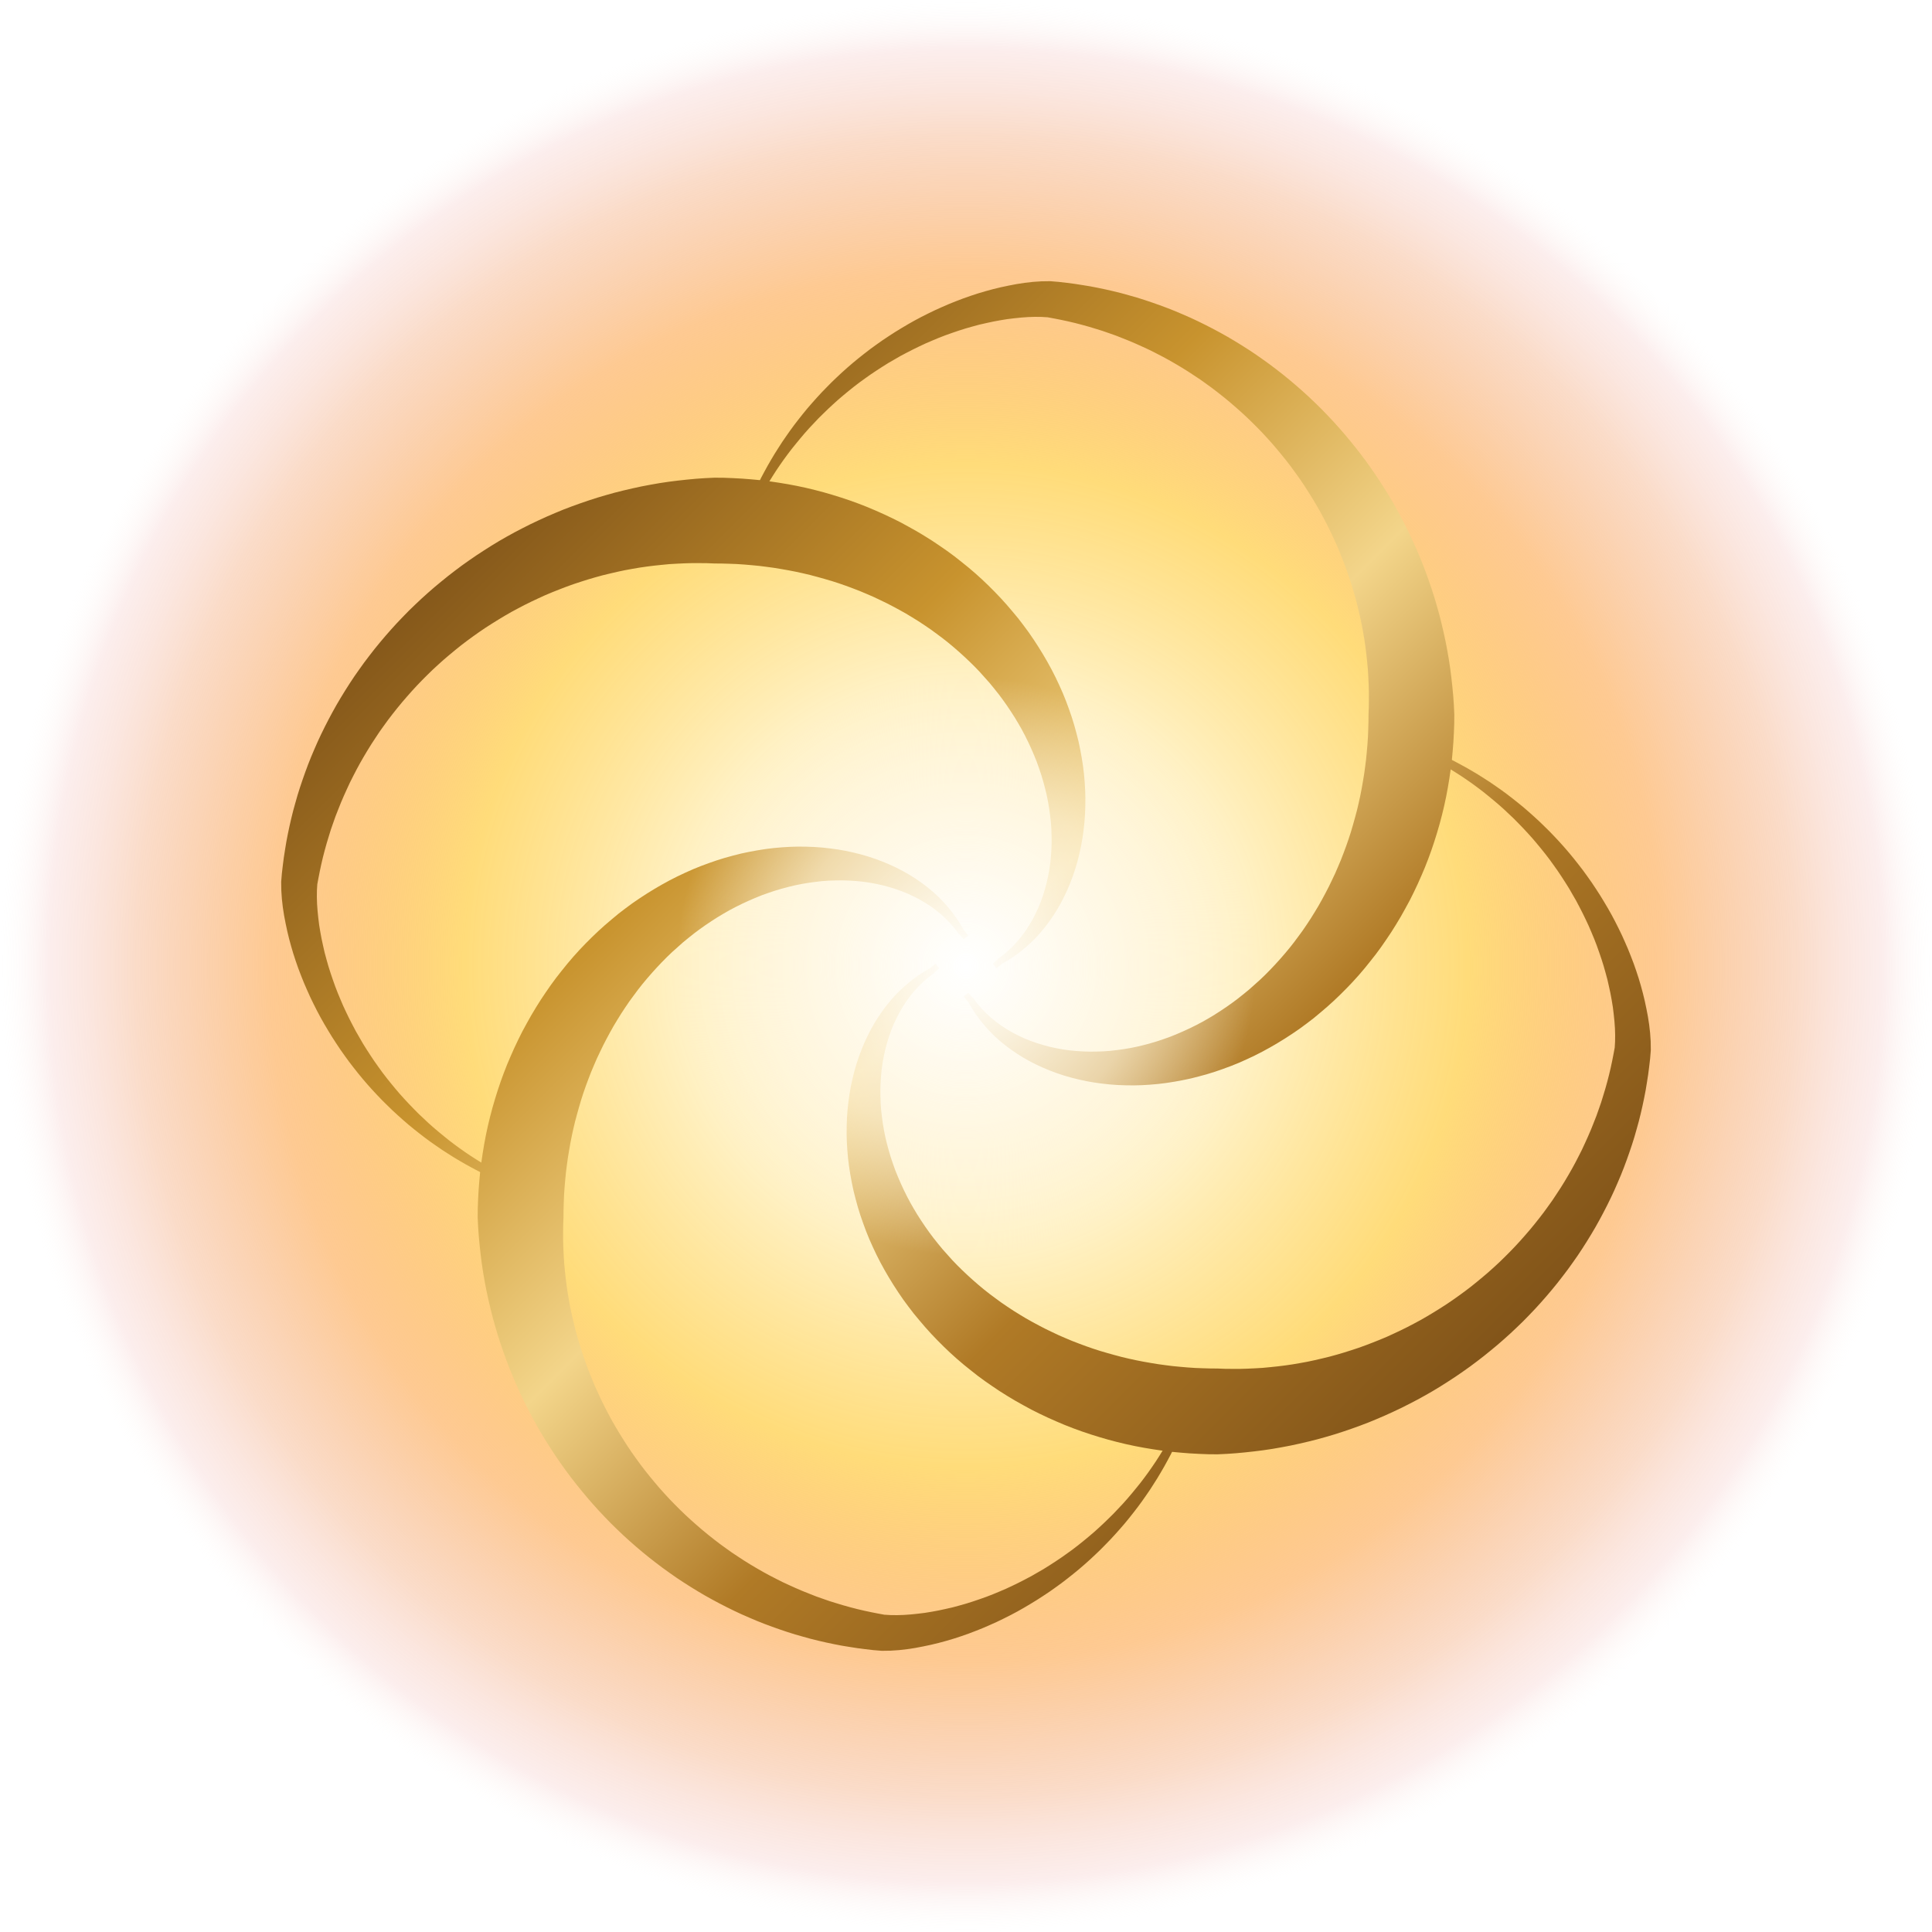
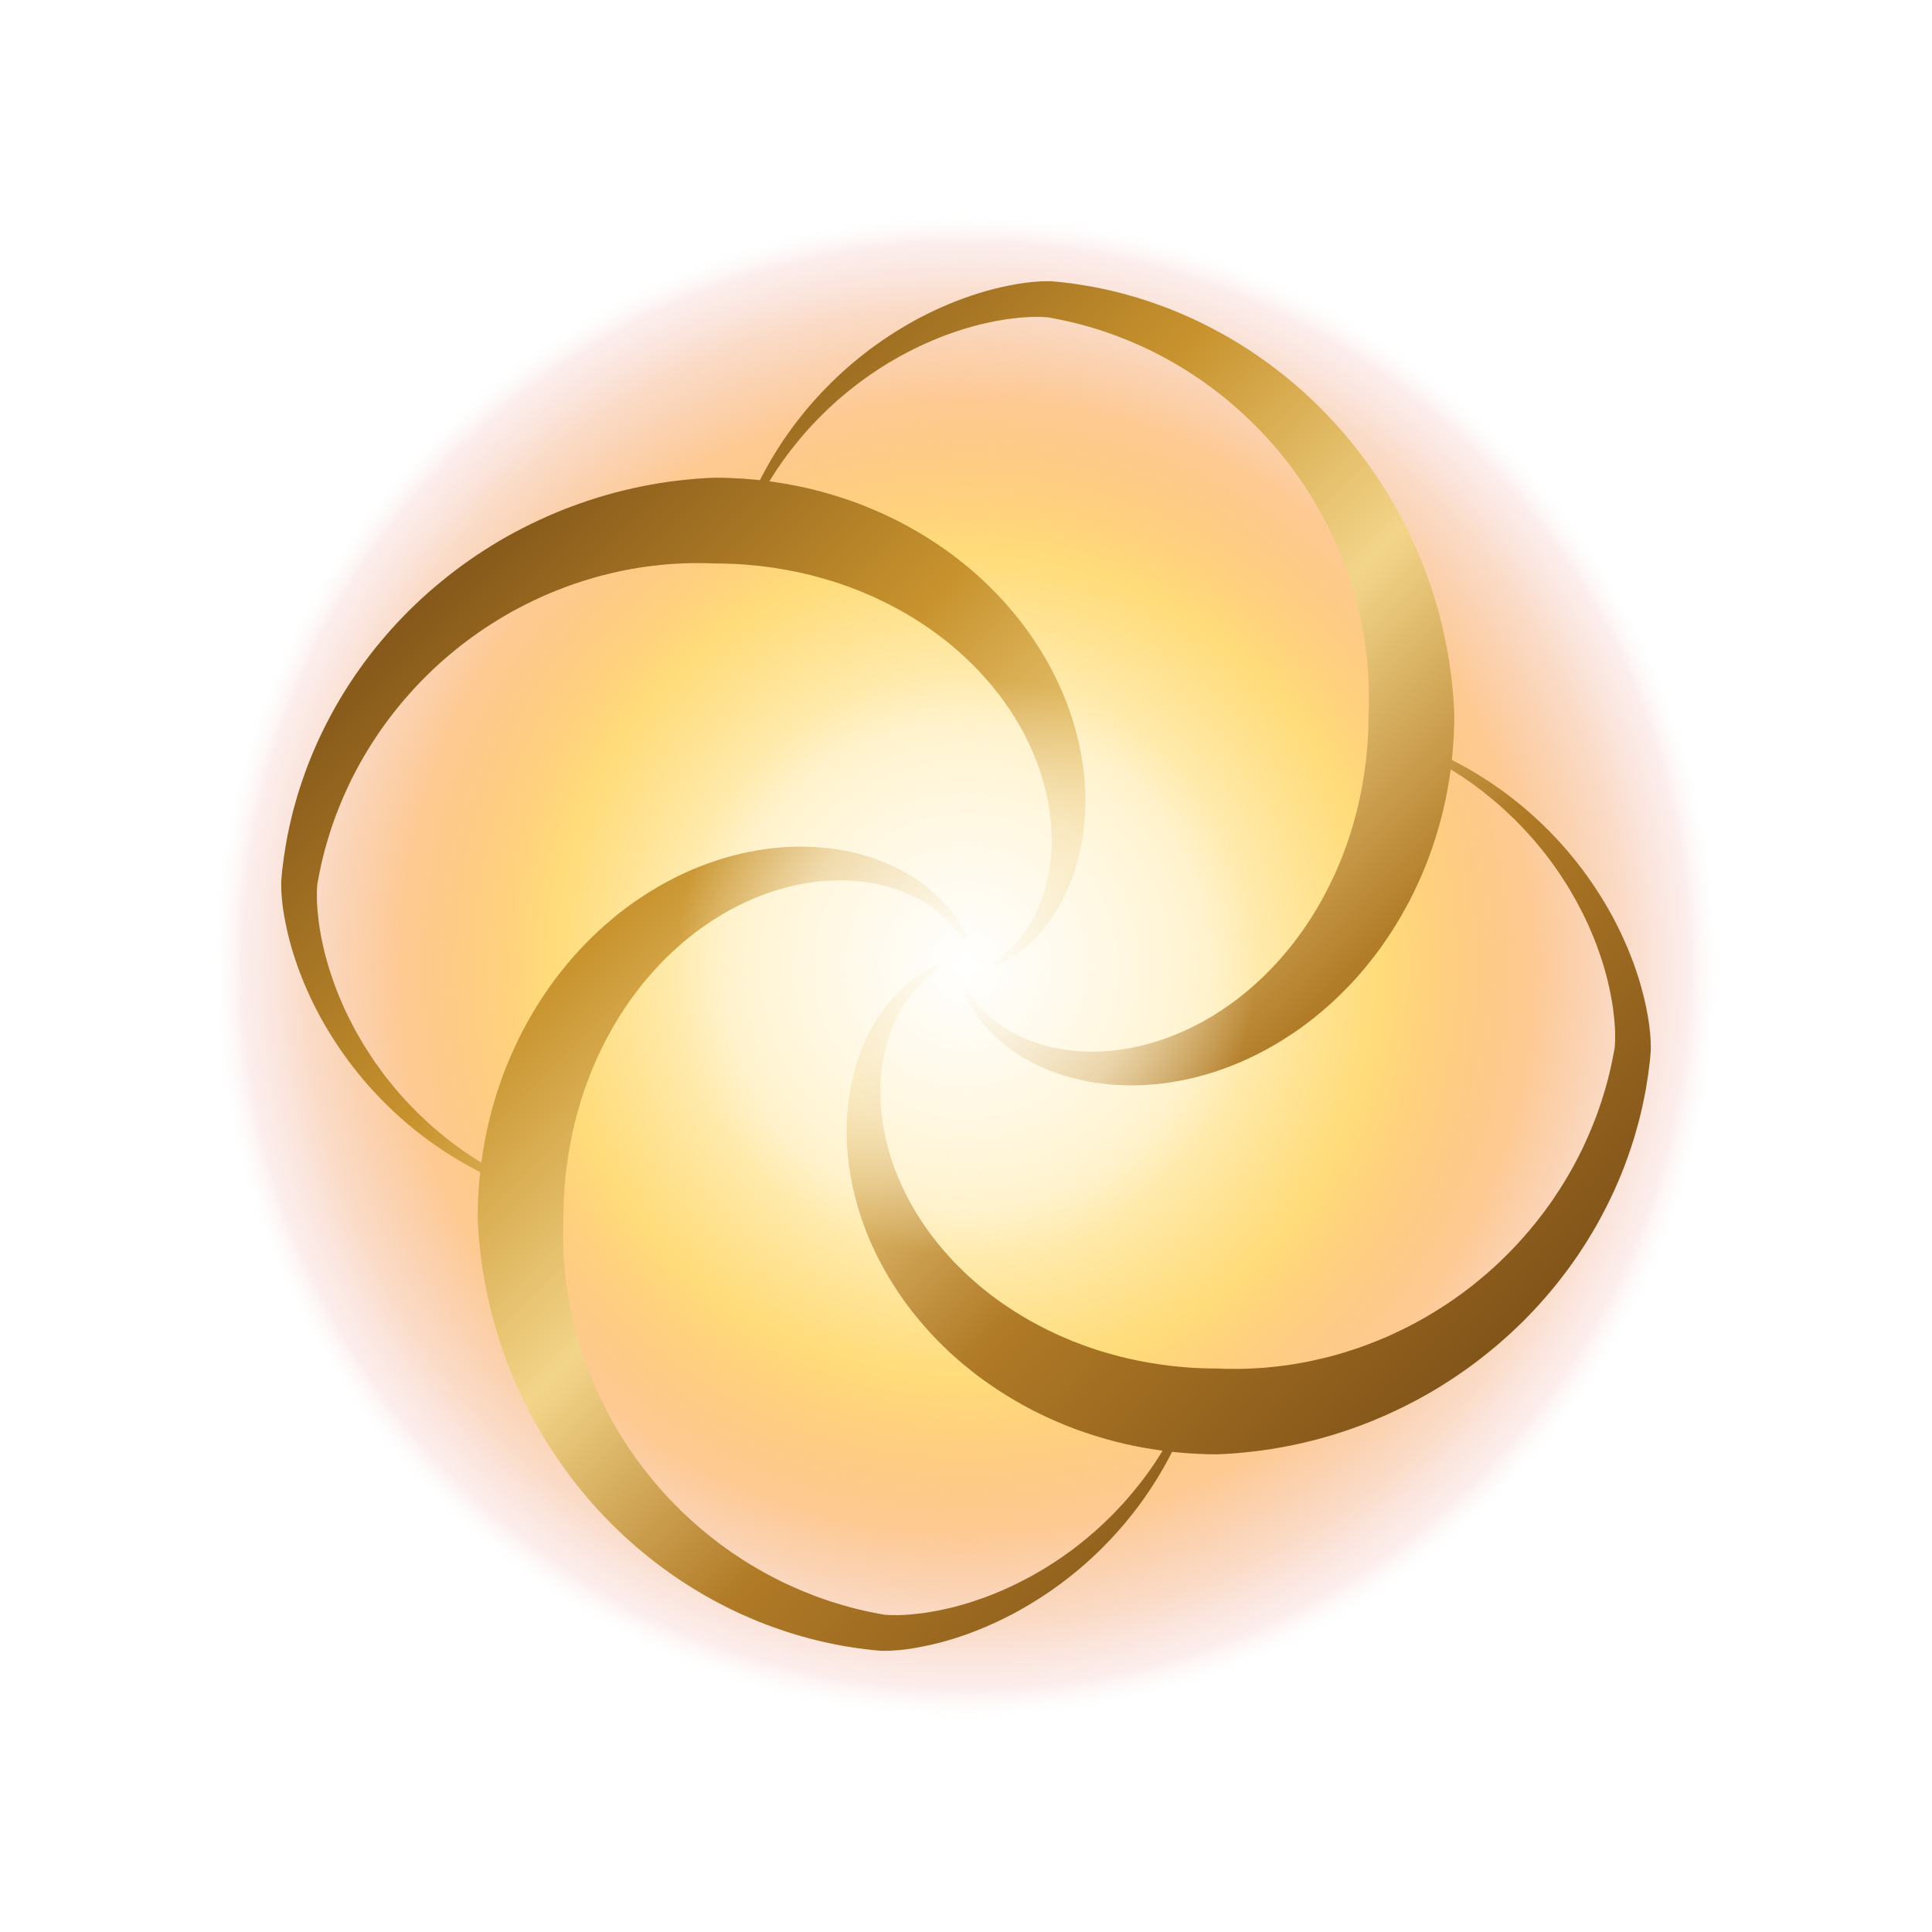
<svg xmlns="http://www.w3.org/2000/svg" viewBox="-100 -100 200 200" width="200" height="200">
  <defs>
-     <radialGradient id="aura" cx="0" cy="0" r="100" gradientUnits="userSpaceOnUse">
+     <radialGradient id="aura" cx="0" cy="0" r="78" gradientUnits="userSpaceOnUse">
      <stop offset="0" stop-color="#FFFBF0" />
-       <stop offset="0.3" stop-color="#FFF1C4" />
-       <stop offset="0.52" stop-color="#FFD86B" stop-opacity="0.9" />
-       <stop offset="0.72" stop-color="#FD9E39" stop-opacity="0.55" />
-       <stop offset="0.86" stop-color="#F08A4A" stop-opacity="0.3" />
-       <stop offset="0.95" stop-color="#EEA09C" stop-opacity="0.18" />
+       <stop offset="0.32" stop-color="#FFF1C4" />
+       <stop offset="0.55" stop-color="#FFD86B" stop-opacity="0.9" />
+       <stop offset="0.75" stop-color="#FD9E39" stop-opacity="0.55" />
+       <stop offset="0.88" stop-color="#F08A4A" stop-opacity="0.3" />
+       <stop offset="0.96" stop-color="#EEA09C" stop-opacity="0.18" />
      <stop offset="1" stop-color="#FBF4E6" stop-opacity="0" />
    </radialGradient>
    <linearGradient id="gold" x1="-70" y1="-70" x2="70" y2="70" gradientUnits="userSpaceOnUse">
      <stop offset="0" stop-color="#7A4E17" />
      <stop offset="0.3" stop-color="#C8932E" />
      <stop offset="0.5" stop-color="#F3D58A" />
      <stop offset="0.7" stop-color="#B07A26" />
      <stop offset="1" stop-color="#7A4E17" />
    </linearGradient>
    <radialGradient id="core" cx="0" cy="0" r="30" gradientUnits="userSpaceOnUse">
      <stop offset="0" stop-color="#FFFFFF" />
      <stop offset="0.6" stop-color="#FFF8E6" stop-opacity="0.6" />
      <stop offset="1" stop-color="#FFF8E6" stop-opacity="0" />
    </radialGradient>
  </defs>
  <g transform="translate(0,0) scale(1)">
-     <circle r="100" fill="url(#aura)" />
+     <circle r="78" fill="url(#aura)" />
    <g fill="url(#gold)" transform="scale(0.74)">
      <path d="M-4.26,-0.31 L-5.09,0.34 L-5.90,0.82 L-6.71,1.35 L-7.50,1.92 L-8.26,2.54 L-9.00,3.20 L-9.71,3.89 L-10.38,4.63 L-11.03,5.41 L-11.64,6.22 L-12.22,7.06 L-12.77,7.93 L-13.28,8.83 L-13.76,9.76 L-14.20,10.71 L-14.61,11.69 L-14.98,12.68 L-15.32,13.70 L-15.62,14.74 L-15.88,15.79 L-16.11,16.85 L-16.30,17.93 L-16.45,19.03 L-16.57,20.13 L-16.65,21.24 L-16.69,22.36 L-16.70,23.49 L-16.67,24.62 L-16.60,25.76 L-16.50,26.90 L-16.36,28.04 L-16.18,29.18 L-15.97,30.32 L-15.73,31.46 L-15.44,32.60 L-15.13,33.73 L-14.78,34.86 L-14.39,35.98 L-13.98,37.09 L-13.53,38.20 L-13.04,39.30 L-12.53,40.38 L-11.98,41.46 L-11.40,42.52 L-10.79,43.57 L-10.15,44.61 L-9.48,45.64 L-8.79,46.65 L-8.06,47.64 L-7.31,48.62 L-6.52,49.57 L-5.71,50.52 L-4.88,51.44 L-4.02,52.34 L-3.14,53.22 L-2.23,54.09 L-1.30,54.93 L-0.34,55.75 L0.64,56.54 L1.63,57.32 L2.65,58.07 L3.69,58.79 L4.75,59.50 L5.82,60.17 L6.92,60.83 L8.03,61.45 L9.15,62.06 L10.29,62.63 L11.45,63.18 L12.62,63.70 L13.80,64.20 L15.00,64.67 L16.21,65.11 L17.43,65.52 L18.65,65.90 L19.89,66.26 L21.14,66.59 L22.39,66.89 L23.65,67.16 L24.92,67.40 L26.19,67.61 L27.47,67.80 L28.75,67.96 L30.04,68.08 L31.32,68.18 L32.61,68.25 L33.90,68.30 L35.19,68.31 L36.48,68.25 L37.77,68.16 L39.05,68.04 L40.33,67.90 L41.60,67.74 L42.87,67.55 L44.13,67.33 L45.39,67.09 L46.64,66.82 L47.88,66.53 L49.12,66.22 L50.34,65.88 L51.56,65.52 L52.77,65.13 L53.97,64.72 L55.16,64.29 L56.34,63.84 L57.50,63.36 L58.66,62.86 L59.80,62.34 L60.94,61.80 L62.05,61.24 L63.16,60.66 L64.25,60.06 L65.33,59.44 L66.40,58.79 L67.44,58.13 L68.48,57.45 L69.50,56.75 L70.50,56.04 L71.49,55.30 L72.46,54.55 L73.41,53.78 L74.35,53.00 L75.27,52.20 L76.18,51.38 L77.06,50.55 L77.93,49.71 L78.78,48.84 L79.61,47.97 L80.42,47.08 L81.21,46.18 L81.98,45.27 L82.74,44.34 L83.47,43.40 L84.19,42.45 L84.88,41.49 L85.56,40.52 L86.21,39.54 L86.84,38.55 L87.46,37.54 L88.05,36.54 L88.62,35.52 L89.17,34.49 L89.70,33.46 L90.21,32.42 L90.70,31.37 L91.16,30.32 L91.61,29.26 L92.03,28.20 L92.43,27.13 L92.81,26.05 L93.17,24.98 L93.51,23.90 L93.82,22.81 L94.12,21.73 L94.39,20.64 L94.64,19.55 L94.87,18.46 L95.08,17.37 L95.26,16.27 L95.43,15.18 L95.57,14.09 L95.70,12.98 L95.80,11.77 L95.78,10.53 L95.70,9.36 L95.57,8.22 L95.40,7.11 L95.19,6.01 L94.96,4.92 L94.70,3.84 L94.41,2.77 L94.10,1.72 L93.76,0.68 L93.40,-0.35 L93.01,-1.37 L92.61,-2.37 L92.18,-3.36 L91.74,-4.34 L91.27,-5.31 L90.79,-6.26 L90.29,-7.20 L89.77,-8.12 L89.23,-9.03 L88.68,-9.93 L88.11,-10.81 L87.53,-11.68 L86.93,-12.53 L86.32,-13.37 L85.69,-14.19 L85.05,-15.00 L84.40,-15.79 L83.73,-16.57 L83.05,-17.33 L82.36,-18.07 L81.66,-18.80 L80.94,-19.51 L80.22,-20.21 L79.48,-20.89 L78.74,-21.55 L77.99,-22.20 L77.22,-22.83 L76.45,-23.44 L75.67,-24.04 L74.88,-24.62 L74.08,-25.18 L73.28,-25.73 L72.47,-26.25 L71.65,-26.77 L70.83,-27.26 L70.00,-27.74 L69.16,-28.20 L68.32,-28.65 L67.47,-29.07 L66.62,-29.49 L65.77,-29.88 L64.91,-30.26 L64.05,-30.62 L63.18,-30.96 L62.31,-31.29 L61.45,-31.61 L61.16,-30.86 L62.00,-30.51 L62.84,-30.14 L63.66,-29.75 L64.49,-29.35 L65.30,-28.93 L66.11,-28.49 L66.91,-28.03 L67.71,-27.56 L68.50,-27.07 L69.28,-26.57 L70.05,-26.05 L70.82,-25.51 L71.57,-24.96 L72.32,-24.39 L73.05,-23.80 L73.78,-23.20 L74.50,-22.59 L75.21,-21.96 L75.90,-21.31 L76.59,-20.66 L77.26,-19.98 L77.93,-19.29 L78.58,-18.59 L79.22,-17.88 L79.84,-17.15 L80.46,-16.40 L81.06,-15.65 L81.65,-14.88 L82.22,-14.09 L82.78,-13.30 L83.32,-12.49 L83.85,-11.67 L84.37,-10.84 L84.86,-9.99 L85.35,-9.14 L85.81,-8.27 L86.26,-7.39 L86.69,-6.51 L87.11,-5.61 L87.50,-4.70 L87.88,-3.79 L88.24,-2.86 L88.57,-1.93 L88.89,-0.99 L89.19,-0.04 L89.46,0.91 L89.72,1.87 L89.94,2.84 L90.15,3.81 L90.33,4.78 L90.49,5.76 L90.61,6.74 L90.71,7.71 L90.78,8.68 L90.81,9.64 L90.80,10.57 L90.75,11.42 L90.59,12.28 L90.40,13.25 L90.19,14.23 L89.96,15.21 L89.71,16.18 L89.44,17.15 L89.15,18.11 L88.85,19.08 L88.52,20.03 L88.18,20.99 L87.81,21.93 L87.43,22.88 L87.03,23.81 L86.61,24.74 L86.18,25.67 L85.72,26.58 L85.25,27.49 L84.76,28.39 L84.25,29.28 L83.72,30.17 L83.18,31.04 L82.61,31.91 L82.04,32.77 L81.44,33.61 L80.83,34.45 L80.20,35.27 L79.55,36.09 L78.89,36.89 L78.21,37.68 L77.52,38.46 L76.81,39.23 L76.09,39.98 L75.35,40.72 L74.60,41.45 L73.83,42.16 L73.05,42.86 L72.25,43.54 L71.44,44.21 L70.62,44.87 L69.78,45.51 L68.93,46.13 L68.07,46.74 L67.20,47.33 L66.31,47.90 L65.41,48.46 L64.51,49.00 L63.59,49.53 L62.66,50.03 L61.72,50.52 L60.77,50.99 L59.81,51.44 L58.85,51.88 L57.87,52.29 L56.89,52.68 L55.90,53.06 L54.90,53.42 L53.90,53.75 L52.89,54.07 L51.87,54.37 L50.85,54.65 L49.82,54.90 L48.79,55.14 L47.76,55.36 L46.72,55.55 L45.67,55.73 L44.63,55.88 L43.58,56.01 L42.53,56.12 L41.48,56.22 L40.43,56.28 L39.38,56.33 L38.33,56.36 L37.28,56.36 L36.23,56.35 L35.19,56.31 L34.14,56.30 L33.10,56.27 L32.05,56.23 L31.01,56.16 L29.97,56.07 L28.93,55.97 L27.90,55.84 L26.87,55.70 L25.84,55.53 L24.81,55.35 L23.79,55.15 L22.78,54.93 L21.77,54.69 L20.76,54.42 L19.76,54.14 L18.77,53.85 L17.78,53.53 L16.80,53.19 L15.83,52.83 L14.87,52.46 L13.92,52.06 L12.97,51.65 L12.04,51.21 L11.11,50.76 L10.20,50.29 L9.29,49.80 L8.40,49.30 L7.52,48.77 L6.65,48.23 L5.80,47.67 L4.95,47.09 L4.13,46.49 L3.31,45.88 L2.51,45.25 L1.73,44.60 L0.96,43.93 L0.21,43.25 L-0.52,42.56 L-1.24,41.85 L-1.94,41.12 L-2.61,40.37 L-3.28,39.62 L-3.92,38.84 L-4.54,38.06 L-5.14,37.26 L-5.72,36.44 L-6.27,35.62 L-6.81,34.78 L-7.32,33.93 L-7.81,33.07 L-8.27,32.20 L-8.71,31.31 L-9.12,30.42 L-9.51,29.52 L-9.88,28.61 L-10.21,27.69 L-10.52,26.77 L-10.80,25.83 L-11.05,24.90 L-11.28,23.95 L-11.47,23.01 L-11.63,22.06 L-11.76,21.11 L-11.87,20.16 L-11.94,19.20 L-11.97,18.25 L-11.98,17.30 L-11.95,16.35 L-11.89,15.41 L-11.80,14.48 L-11.67,13.55 L-11.50,12.62 L-11.30,11.71 L-11.06,10.81 L-10.79,9.92 L-10.48,9.05 L-10.14,8.20 L-9.75,7.36 L-9.33,6.54 L-8.87,5.75 L-8.38,4.99 L-7.84,4.25 L-7.27,3.54 L-6.66,2.87 L-6.00,2.23 L-5.31,1.63 L-4.55,1.04 L-3.74,0.31Z" />
      <path d="M-0.31,4.26 L0.34,5.09 L0.82,5.90 L1.35,6.71 L1.92,7.50 L2.54,8.26 L3.20,9.00 L3.89,9.71 L4.63,10.38 L5.41,11.03 L6.22,11.64 L7.06,12.22 L7.93,12.77 L8.83,13.28 L9.76,13.76 L10.71,14.20 L11.69,14.61 L12.68,14.98 L13.70,15.32 L14.74,15.62 L15.79,15.88 L16.85,16.11 L17.93,16.30 L19.03,16.45 L20.13,16.57 L21.24,16.65 L22.36,16.69 L23.49,16.70 L24.62,16.67 L25.76,16.60 L26.90,16.50 L28.04,16.36 L29.18,16.18 L30.32,15.97 L31.46,15.73 L32.60,15.44 L33.73,15.13 L34.86,14.78 L35.98,14.39 L37.09,13.98 L38.20,13.53 L39.30,13.04 L40.38,12.53 L41.46,11.98 L42.52,11.40 L43.57,10.79 L44.61,10.15 L45.64,9.48 L46.65,8.79 L47.64,8.06 L48.62,7.31 L49.57,6.52 L50.52,5.71 L51.44,4.88 L52.34,4.02 L53.22,3.14 L54.09,2.23 L54.93,1.30 L55.75,0.34 L56.54,-0.64 L57.32,-1.63 L58.07,-2.65 L58.79,-3.69 L59.50,-4.75 L60.17,-5.82 L60.83,-6.92 L61.45,-8.03 L62.06,-9.15 L62.63,-10.29 L63.18,-11.45 L63.70,-12.62 L64.20,-13.80 L64.67,-15.00 L65.11,-16.21 L65.52,-17.43 L65.90,-18.65 L66.26,-19.89 L66.59,-21.14 L66.89,-22.39 L67.16,-23.65 L67.40,-24.92 L67.61,-26.19 L67.80,-27.47 L67.96,-28.75 L68.08,-30.04 L68.18,-31.32 L68.25,-32.61 L68.30,-33.90 L68.31,-35.19 L68.25,-36.48 L68.16,-37.77 L68.04,-39.05 L67.90,-40.33 L67.74,-41.60 L67.55,-42.87 L67.33,-44.13 L67.09,-45.39 L66.82,-46.64 L66.53,-47.88 L66.22,-49.12 L65.88,-50.34 L65.52,-51.56 L65.13,-52.77 L64.72,-53.97 L64.29,-55.16 L63.84,-56.34 L63.36,-57.50 L62.86,-58.66 L62.34,-59.80 L61.80,-60.94 L61.24,-62.05 L60.66,-63.16 L60.06,-64.25 L59.44,-65.33 L58.79,-66.40 L58.13,-67.44 L57.45,-68.48 L56.75,-69.50 L56.04,-70.50 L55.30,-71.49 L54.55,-72.46 L53.78,-73.41 L53.00,-74.35 L52.20,-75.27 L51.38,-76.18 L50.55,-77.06 L49.71,-77.93 L48.84,-78.78 L47.97,-79.61 L47.08,-80.42 L46.18,-81.21 L45.27,-81.98 L44.34,-82.74 L43.40,-83.47 L42.45,-84.19 L41.49,-84.88 L40.52,-85.56 L39.54,-86.21 L38.55,-86.84 L37.54,-87.46 L36.54,-88.05 L35.52,-88.62 L34.49,-89.17 L33.46,-89.70 L32.42,-90.21 L31.37,-90.70 L30.32,-91.16 L29.26,-91.61 L28.20,-92.03 L27.13,-92.43 L26.05,-92.81 L24.98,-93.17 L23.90,-93.51 L22.81,-93.82 L21.73,-94.12 L20.64,-94.39 L19.55,-94.64 L18.46,-94.87 L17.37,-95.08 L16.27,-95.26 L15.18,-95.43 L14.09,-95.57 L12.98,-95.70 L11.77,-95.80 L10.53,-95.78 L9.36,-95.70 L8.22,-95.57 L7.11,-95.40 L6.01,-95.19 L4.92,-94.96 L3.84,-94.70 L2.77,-94.41 L1.72,-94.10 L0.68,-93.76 L-0.35,-93.40 L-1.37,-93.01 L-2.37,-92.61 L-3.36,-92.18 L-4.34,-91.74 L-5.31,-91.27 L-6.26,-90.79 L-7.20,-90.29 L-8.12,-89.77 L-9.03,-89.23 L-9.93,-88.68 L-10.81,-88.11 L-11.68,-87.53 L-12.53,-86.93 L-13.37,-86.32 L-14.19,-85.69 L-15.00,-85.05 L-15.79,-84.40 L-16.57,-83.73 L-17.33,-83.05 L-18.07,-82.36 L-18.80,-81.66 L-19.51,-80.94 L-20.21,-80.22 L-20.89,-79.48 L-21.55,-78.74 L-22.20,-77.99 L-22.83,-77.22 L-23.44,-76.45 L-24.04,-75.67 L-24.62,-74.88 L-25.18,-74.08 L-25.73,-73.28 L-26.25,-72.47 L-26.77,-71.65 L-27.26,-70.83 L-27.74,-70.00 L-28.20,-69.16 L-28.65,-68.32 L-29.07,-67.47 L-29.49,-66.62 L-29.88,-65.77 L-30.26,-64.91 L-30.62,-64.05 L-30.96,-63.18 L-31.29,-62.31 L-31.61,-61.45 L-30.86,-61.16 L-30.51,-62.00 L-30.14,-62.84 L-29.75,-63.66 L-29.35,-64.49 L-28.93,-65.30 L-28.49,-66.11 L-28.03,-66.91 L-27.56,-67.71 L-27.07,-68.50 L-26.57,-69.28 L-26.05,-70.05 L-25.51,-70.82 L-24.96,-71.57 L-24.39,-72.32 L-23.80,-73.05 L-23.20,-73.78 L-22.59,-74.50 L-21.96,-75.21 L-21.31,-75.90 L-20.66,-76.59 L-19.98,-77.26 L-19.29,-77.93 L-18.59,-78.58 L-17.88,-79.22 L-17.15,-79.84 L-16.40,-80.46 L-15.65,-81.06 L-14.88,-81.65 L-14.09,-82.22 L-13.30,-82.78 L-12.49,-83.32 L-11.67,-83.85 L-10.84,-84.37 L-9.99,-84.86 L-9.14,-85.35 L-8.27,-85.81 L-7.39,-86.26 L-6.51,-86.69 L-5.61,-87.11 L-4.70,-87.50 L-3.79,-87.88 L-2.86,-88.24 L-1.93,-88.57 L-0.99,-88.89 L-0.04,-89.19 L0.91,-89.46 L1.87,-89.72 L2.84,-89.94 L3.81,-90.15 L4.78,-90.33 L5.76,-90.49 L6.74,-90.61 L7.71,-90.71 L8.68,-90.78 L9.64,-90.81 L10.57,-90.80 L11.42,-90.75 L12.28,-90.59 L13.25,-90.40 L14.23,-90.19 L15.21,-89.96 L16.18,-89.71 L17.15,-89.44 L18.11,-89.15 L19.08,-88.85 L20.03,-88.52 L20.99,-88.18 L21.93,-87.81 L22.88,-87.43 L23.81,-87.03 L24.74,-86.61 L25.67,-86.18 L26.58,-85.72 L27.49,-85.25 L28.39,-84.76 L29.28,-84.25 L30.17,-83.72 L31.04,-83.18 L31.91,-82.61 L32.77,-82.04 L33.61,-81.44 L34.45,-80.83 L35.27,-80.20 L36.09,-79.55 L36.89,-78.89 L37.68,-78.21 L38.46,-77.52 L39.23,-76.81 L39.98,-76.09 L40.72,-75.35 L41.45,-74.60 L42.16,-73.83 L42.86,-73.05 L43.54,-72.25 L44.21,-71.44 L44.87,-70.62 L45.51,-69.78 L46.13,-68.93 L46.74,-68.07 L47.33,-67.20 L47.90,-66.31 L48.46,-65.41 L49.00,-64.51 L49.53,-63.59 L50.03,-62.66 L50.52,-61.72 L50.99,-60.77 L51.44,-59.81 L51.88,-58.85 L52.29,-57.87 L52.68,-56.89 L53.06,-55.90 L53.42,-54.90 L53.75,-53.90 L54.07,-52.89 L54.37,-51.87 L54.65,-50.85 L54.90,-49.82 L55.14,-48.79 L55.36,-47.76 L55.55,-46.72 L55.73,-45.67 L55.88,-44.63 L56.01,-43.58 L56.12,-42.53 L56.22,-41.48 L56.28,-40.43 L56.33,-39.38 L56.36,-38.33 L56.36,-37.28 L56.35,-36.23 L56.31,-35.19 L56.30,-34.14 L56.27,-33.10 L56.23,-32.05 L56.16,-31.01 L56.07,-29.97 L55.97,-28.93 L55.84,-27.90 L55.70,-26.87 L55.53,-25.84 L55.35,-24.81 L55.15,-23.79 L54.93,-22.78 L54.69,-21.77 L54.42,-20.76 L54.14,-19.76 L53.85,-18.77 L53.53,-17.78 L53.19,-16.80 L52.83,-15.83 L52.46,-14.87 L52.06,-13.92 L51.65,-12.97 L51.21,-12.04 L50.76,-11.11 L50.29,-10.20 L49.80,-9.29 L49.30,-8.40 L48.77,-7.52 L48.23,-6.65 L47.67,-5.80 L47.09,-4.95 L46.49,-4.13 L45.88,-3.31 L45.25,-2.51 L44.60,-1.73 L43.93,-0.96 L43.25,-0.21 L42.56,0.52 L41.85,1.24 L41.12,1.94 L40.37,2.61 L39.62,3.28 L38.84,3.92 L38.06,4.54 L37.26,5.14 L36.44,5.72 L35.62,6.27 L34.78,6.81 L33.93,7.32 L33.07,7.81 L32.20,8.27 L31.31,8.71 L30.42,9.12 L29.52,9.51 L28.61,9.88 L27.69,10.21 L26.77,10.52 L25.83,10.80 L24.90,11.05 L23.95,11.28 L23.01,11.47 L22.06,11.63 L21.11,11.76 L20.16,11.87 L19.20,11.94 L18.25,11.97 L17.30,11.98 L16.35,11.95 L15.41,11.89 L14.48,11.80 L13.55,11.67 L12.62,11.50 L11.71,11.30 L10.81,11.06 L9.92,10.79 L9.05,10.48 L8.20,10.14 L7.36,9.75 L6.54,9.33 L5.75,8.87 L4.99,8.38 L4.25,7.84 L3.54,7.27 L2.87,6.66 L2.23,6.00 L1.63,5.31 L1.04,4.55 L0.31,3.74Z" />
      <path d="M4.26,0.31 L5.09,-0.34 L5.90,-0.82 L6.71,-1.35 L7.50,-1.92 L8.26,-2.54 L9.00,-3.20 L9.71,-3.89 L10.38,-4.63 L11.03,-5.41 L11.64,-6.22 L12.22,-7.06 L12.77,-7.93 L13.28,-8.83 L13.76,-9.76 L14.20,-10.71 L14.61,-11.69 L14.98,-12.68 L15.32,-13.70 L15.62,-14.74 L15.88,-15.79 L16.11,-16.85 L16.30,-17.93 L16.45,-19.03 L16.57,-20.13 L16.65,-21.24 L16.69,-22.36 L16.70,-23.49 L16.67,-24.62 L16.60,-25.76 L16.50,-26.90 L16.36,-28.04 L16.18,-29.18 L15.97,-30.32 L15.73,-31.46 L15.44,-32.60 L15.13,-33.73 L14.78,-34.86 L14.39,-35.98 L13.98,-37.09 L13.53,-38.20 L13.04,-39.30 L12.53,-40.38 L11.98,-41.46 L11.40,-42.52 L10.79,-43.57 L10.15,-44.61 L9.48,-45.64 L8.79,-46.65 L8.06,-47.64 L7.31,-48.62 L6.52,-49.57 L5.71,-50.52 L4.88,-51.44 L4.02,-52.34 L3.14,-53.22 L2.23,-54.09 L1.30,-54.93 L0.34,-55.75 L-0.64,-56.54 L-1.63,-57.32 L-2.65,-58.07 L-3.69,-58.79 L-4.75,-59.50 L-5.82,-60.17 L-6.92,-60.83 L-8.03,-61.45 L-9.15,-62.06 L-10.29,-62.63 L-11.45,-63.18 L-12.62,-63.70 L-13.80,-64.20 L-15.00,-64.67 L-16.21,-65.11 L-17.43,-65.52 L-18.65,-65.90 L-19.89,-66.26 L-21.14,-66.59 L-22.39,-66.89 L-23.65,-67.16 L-24.92,-67.40 L-26.19,-67.61 L-27.47,-67.80 L-28.75,-67.96 L-30.04,-68.08 L-31.32,-68.18 L-32.61,-68.25 L-33.90,-68.30 L-35.19,-68.31 L-36.48,-68.25 L-37.77,-68.16 L-39.05,-68.04 L-40.33,-67.90 L-41.60,-67.74 L-42.87,-67.55 L-44.13,-67.33 L-45.39,-67.09 L-46.64,-66.82 L-47.88,-66.53 L-49.12,-66.22 L-50.34,-65.88 L-51.56,-65.52 L-52.77,-65.13 L-53.97,-64.72 L-55.16,-64.29 L-56.34,-63.84 L-57.50,-63.36 L-58.66,-62.86 L-59.80,-62.34 L-60.94,-61.80 L-62.05,-61.24 L-63.16,-60.66 L-64.25,-60.06 L-65.33,-59.44 L-66.40,-58.79 L-67.44,-58.13 L-68.48,-57.45 L-69.50,-56.75 L-70.50,-56.04 L-71.49,-55.30 L-72.46,-54.55 L-73.41,-53.78 L-74.35,-53.00 L-75.27,-52.20 L-76.18,-51.38 L-77.06,-50.55 L-77.93,-49.71 L-78.78,-48.84 L-79.61,-47.97 L-80.42,-47.08 L-81.21,-46.18 L-81.98,-45.27 L-82.74,-44.34 L-83.47,-43.40 L-84.19,-42.45 L-84.88,-41.49 L-85.56,-40.52 L-86.21,-39.54 L-86.84,-38.55 L-87.46,-37.54 L-88.05,-36.54 L-88.62,-35.52 L-89.17,-34.49 L-89.70,-33.46 L-90.21,-32.42 L-90.70,-31.37 L-91.16,-30.32 L-91.61,-29.26 L-92.03,-28.20 L-92.43,-27.13 L-92.81,-26.05 L-93.17,-24.98 L-93.51,-23.90 L-93.82,-22.81 L-94.12,-21.73 L-94.39,-20.64 L-94.64,-19.55 L-94.87,-18.46 L-95.08,-17.37 L-95.26,-16.27 L-95.43,-15.18 L-95.57,-14.09 L-95.70,-12.98 L-95.80,-11.77 L-95.78,-10.53 L-95.70,-9.36 L-95.57,-8.22 L-95.40,-7.11 L-95.19,-6.01 L-94.96,-4.92 L-94.70,-3.84 L-94.41,-2.77 L-94.10,-1.72 L-93.76,-0.68 L-93.40,0.35 L-93.01,1.37 L-92.61,2.37 L-92.18,3.36 L-91.74,4.34 L-91.27,5.31 L-90.79,6.26 L-90.29,7.20 L-89.77,8.12 L-89.23,9.03 L-88.68,9.93 L-88.11,10.81 L-87.53,11.68 L-86.93,12.53 L-86.32,13.37 L-85.69,14.19 L-85.05,15.00 L-84.40,15.79 L-83.73,16.57 L-83.05,17.33 L-82.36,18.07 L-81.66,18.80 L-80.94,19.51 L-80.22,20.21 L-79.48,20.89 L-78.74,21.55 L-77.99,22.20 L-77.22,22.83 L-76.45,23.44 L-75.67,24.04 L-74.88,24.62 L-74.08,25.18 L-73.28,25.73 L-72.47,26.25 L-71.65,26.77 L-70.83,27.26 L-70.00,27.74 L-69.16,28.20 L-68.32,28.65 L-67.47,29.07 L-66.62,29.49 L-65.77,29.88 L-64.91,30.26 L-64.05,30.62 L-63.18,30.96 L-62.31,31.29 L-61.45,31.61 L-61.16,30.86 L-62.00,30.51 L-62.84,30.14 L-63.66,29.75 L-64.49,29.35 L-65.30,28.93 L-66.11,28.49 L-66.91,28.03 L-67.71,27.56 L-68.50,27.07 L-69.28,26.57 L-70.05,26.05 L-70.82,25.51 L-71.57,24.96 L-72.32,24.39 L-73.05,23.80 L-73.78,23.20 L-74.50,22.59 L-75.21,21.96 L-75.90,21.31 L-76.59,20.66 L-77.26,19.98 L-77.93,19.29 L-78.58,18.59 L-79.22,17.88 L-79.84,17.15 L-80.46,16.40 L-81.06,15.65 L-81.65,14.88 L-82.22,14.09 L-82.78,13.30 L-83.32,12.49 L-83.85,11.67 L-84.37,10.84 L-84.86,9.99 L-85.35,9.14 L-85.81,8.27 L-86.26,7.39 L-86.69,6.51 L-87.11,5.61 L-87.50,4.70 L-87.88,3.79 L-88.24,2.86 L-88.57,1.93 L-88.89,0.99 L-89.19,0.04 L-89.46,-0.91 L-89.72,-1.87 L-89.94,-2.84 L-90.15,-3.81 L-90.33,-4.78 L-90.49,-5.76 L-90.61,-6.74 L-90.71,-7.71 L-90.78,-8.68 L-90.81,-9.64 L-90.80,-10.57 L-90.75,-11.42 L-90.59,-12.28 L-90.40,-13.25 L-90.19,-14.23 L-89.96,-15.21 L-89.71,-16.18 L-89.44,-17.15 L-89.15,-18.11 L-88.85,-19.08 L-88.52,-20.03 L-88.18,-20.99 L-87.81,-21.93 L-87.43,-22.88 L-87.03,-23.81 L-86.61,-24.74 L-86.18,-25.67 L-85.72,-26.58 L-85.25,-27.49 L-84.76,-28.39 L-84.25,-29.28 L-83.72,-30.17 L-83.18,-31.04 L-82.61,-31.91 L-82.04,-32.77 L-81.44,-33.61 L-80.83,-34.45 L-80.20,-35.27 L-79.55,-36.09 L-78.89,-36.89 L-78.21,-37.68 L-77.52,-38.46 L-76.81,-39.23 L-76.09,-39.98 L-75.35,-40.72 L-74.60,-41.45 L-73.83,-42.16 L-73.05,-42.86 L-72.25,-43.54 L-71.44,-44.21 L-70.62,-44.87 L-69.78,-45.51 L-68.93,-46.13 L-68.07,-46.74 L-67.20,-47.33 L-66.31,-47.90 L-65.41,-48.46 L-64.51,-49.00 L-63.59,-49.53 L-62.66,-50.03 L-61.72,-50.52 L-60.77,-50.99 L-59.81,-51.44 L-58.85,-51.88 L-57.87,-52.29 L-56.89,-52.68 L-55.90,-53.06 L-54.90,-53.42 L-53.90,-53.75 L-52.89,-54.07 L-51.87,-54.37 L-50.85,-54.65 L-49.82,-54.90 L-48.79,-55.14 L-47.76,-55.36 L-46.72,-55.55 L-45.67,-55.73 L-44.63,-55.88 L-43.58,-56.01 L-42.53,-56.12 L-41.48,-56.22 L-40.43,-56.28 L-39.38,-56.33 L-38.33,-56.36 L-37.28,-56.36 L-36.23,-56.35 L-35.19,-56.31 L-34.14,-56.30 L-33.10,-56.27 L-32.05,-56.23 L-31.01,-56.16 L-29.97,-56.07 L-28.93,-55.97 L-27.90,-55.84 L-26.87,-55.70 L-25.84,-55.53 L-24.81,-55.35 L-23.79,-55.15 L-22.78,-54.93 L-21.77,-54.69 L-20.76,-54.42 L-19.76,-54.14 L-18.77,-53.85 L-17.78,-53.53 L-16.80,-53.19 L-15.83,-52.83 L-14.87,-52.46 L-13.92,-52.06 L-12.97,-51.65 L-12.04,-51.21 L-11.11,-50.76 L-10.20,-50.29 L-9.29,-49.80 L-8.40,-49.30 L-7.52,-48.77 L-6.65,-48.23 L-5.80,-47.67 L-4.95,-47.09 L-4.13,-46.49 L-3.31,-45.88 L-2.51,-45.25 L-1.73,-44.60 L-0.96,-43.93 L-0.21,-43.25 L0.52,-42.56 L1.24,-41.85 L1.94,-41.12 L2.61,-40.37 L3.28,-39.62 L3.92,-38.84 L4.54,-38.06 L5.14,-37.26 L5.72,-36.44 L6.27,-35.62 L6.81,-34.78 L7.32,-33.93 L7.81,-33.07 L8.27,-32.20 L8.71,-31.31 L9.12,-30.42 L9.51,-29.52 L9.88,-28.61 L10.21,-27.69 L10.52,-26.77 L10.80,-25.83 L11.05,-24.90 L11.28,-23.95 L11.47,-23.01 L11.63,-22.06 L11.76,-21.11 L11.87,-20.16 L11.94,-19.20 L11.97,-18.25 L11.98,-17.30 L11.95,-16.35 L11.89,-15.41 L11.80,-14.48 L11.67,-13.55 L11.50,-12.62 L11.30,-11.71 L11.06,-10.81 L10.79,-9.92 L10.48,-9.05 L10.14,-8.20 L9.75,-7.36 L9.33,-6.54 L8.87,-5.75 L8.38,-4.99 L7.84,-4.25 L7.27,-3.54 L6.66,-2.87 L6.00,-2.23 L5.31,-1.63 L4.55,-1.04 L3.74,-0.31Z" />
      <path d="M0.31,-4.26 L-0.34,-5.09 L-0.82,-5.90 L-1.35,-6.71 L-1.92,-7.50 L-2.54,-8.26 L-3.20,-9.00 L-3.89,-9.71 L-4.63,-10.38 L-5.41,-11.03 L-6.22,-11.64 L-7.06,-12.22 L-7.93,-12.77 L-8.83,-13.28 L-9.76,-13.76 L-10.71,-14.20 L-11.69,-14.61 L-12.68,-14.98 L-13.70,-15.32 L-14.74,-15.62 L-15.79,-15.88 L-16.85,-16.11 L-17.93,-16.30 L-19.03,-16.45 L-20.13,-16.57 L-21.24,-16.65 L-22.36,-16.69 L-23.49,-16.70 L-24.62,-16.67 L-25.76,-16.60 L-26.90,-16.50 L-28.04,-16.36 L-29.18,-16.18 L-30.32,-15.97 L-31.46,-15.73 L-32.60,-15.44 L-33.73,-15.13 L-34.86,-14.78 L-35.98,-14.39 L-37.09,-13.98 L-38.20,-13.53 L-39.30,-13.04 L-40.38,-12.53 L-41.46,-11.98 L-42.52,-11.40 L-43.57,-10.79 L-44.61,-10.15 L-45.64,-9.48 L-46.65,-8.79 L-47.64,-8.06 L-48.62,-7.31 L-49.57,-6.52 L-50.52,-5.71 L-51.44,-4.88 L-52.34,-4.02 L-53.22,-3.14 L-54.09,-2.23 L-54.93,-1.30 L-55.75,-0.34 L-56.54,0.64 L-57.32,1.63 L-58.07,2.65 L-58.79,3.69 L-59.50,4.75 L-60.17,5.82 L-60.83,6.92 L-61.45,8.03 L-62.06,9.15 L-62.63,10.29 L-63.18,11.45 L-63.70,12.62 L-64.20,13.80 L-64.67,15.00 L-65.11,16.21 L-65.52,17.43 L-65.90,18.65 L-66.26,19.89 L-66.59,21.14 L-66.89,22.39 L-67.16,23.65 L-67.40,24.92 L-67.61,26.19 L-67.80,27.47 L-67.96,28.75 L-68.08,30.04 L-68.18,31.32 L-68.25,32.61 L-68.30,33.90 L-68.31,35.19 L-68.25,36.48 L-68.16,37.77 L-68.04,39.05 L-67.90,40.33 L-67.74,41.60 L-67.55,42.87 L-67.33,44.13 L-67.09,45.39 L-66.82,46.64 L-66.53,47.88 L-66.22,49.12 L-65.88,50.34 L-65.52,51.56 L-65.13,52.77 L-64.72,53.97 L-64.29,55.16 L-63.84,56.34 L-63.36,57.50 L-62.86,58.66 L-62.34,59.80 L-61.80,60.94 L-61.24,62.05 L-60.66,63.16 L-60.06,64.25 L-59.44,65.33 L-58.79,66.40 L-58.13,67.44 L-57.45,68.48 L-56.75,69.50 L-56.04,70.50 L-55.30,71.49 L-54.55,72.46 L-53.78,73.41 L-53.00,74.35 L-52.20,75.27 L-51.38,76.18 L-50.55,77.06 L-49.71,77.93 L-48.84,78.78 L-47.97,79.61 L-47.08,80.42 L-46.18,81.21 L-45.27,81.98 L-44.34,82.74 L-43.40,83.47 L-42.45,84.19 L-41.49,84.88 L-40.52,85.56 L-39.54,86.21 L-38.55,86.84 L-37.54,87.46 L-36.54,88.05 L-35.52,88.62 L-34.49,89.17 L-33.46,89.70 L-32.42,90.21 L-31.37,90.70 L-30.32,91.16 L-29.26,91.61 L-28.20,92.03 L-27.13,92.43 L-26.05,92.81 L-24.98,93.17 L-23.90,93.51 L-22.81,93.82 L-21.73,94.12 L-20.64,94.39 L-19.55,94.64 L-18.46,94.87 L-17.37,95.08 L-16.27,95.26 L-15.18,95.43 L-14.09,95.57 L-12.98,95.70 L-11.77,95.80 L-10.53,95.78 L-9.36,95.70 L-8.22,95.57 L-7.11,95.40 L-6.01,95.19 L-4.92,94.96 L-3.84,94.70 L-2.77,94.41 L-1.72,94.10 L-0.68,93.76 L0.35,93.40 L1.37,93.01 L2.37,92.61 L3.36,92.18 L4.34,91.74 L5.31,91.27 L6.26,90.79 L7.20,90.29 L8.12,89.77 L9.03,89.23 L9.93,88.68 L10.81,88.11 L11.68,87.53 L12.53,86.93 L13.37,86.32 L14.19,85.69 L15.00,85.05 L15.79,84.40 L16.57,83.73 L17.33,83.05 L18.07,82.36 L18.80,81.66 L19.51,80.94 L20.21,80.22 L20.89,79.48 L21.55,78.74 L22.20,77.99 L22.83,77.22 L23.44,76.45 L24.04,75.67 L24.62,74.88 L25.18,74.08 L25.73,73.28 L26.25,72.47 L26.77,71.65 L27.26,70.83 L27.74,70.00 L28.20,69.16 L28.65,68.32 L29.07,67.47 L29.49,66.62 L29.88,65.77 L30.26,64.91 L30.62,64.05 L30.96,63.18 L31.29,62.31 L31.61,61.45 L30.86,61.16 L30.51,62.00 L30.14,62.84 L29.75,63.66 L29.35,64.49 L28.93,65.30 L28.49,66.11 L28.03,66.91 L27.56,67.71 L27.07,68.50 L26.57,69.28 L26.05,70.05 L25.51,70.82 L24.96,71.57 L24.39,72.32 L23.80,73.05 L23.20,73.78 L22.59,74.50 L21.96,75.21 L21.31,75.90 L20.66,76.59 L19.98,77.26 L19.29,77.93 L18.59,78.58 L17.88,79.22 L17.15,79.84 L16.40,80.46 L15.65,81.06 L14.88,81.65 L14.09,82.22 L13.30,82.78 L12.49,83.32 L11.67,83.85 L10.84,84.37 L9.99,84.86 L9.14,85.35 L8.27,85.81 L7.39,86.26 L6.51,86.69 L5.61,87.11 L4.70,87.50 L3.79,87.88 L2.86,88.24 L1.93,88.57 L0.99,88.89 L0.04,89.19 L-0.91,89.46 L-1.87,89.72 L-2.84,89.94 L-3.81,90.15 L-4.78,90.33 L-5.76,90.49 L-6.74,90.61 L-7.71,90.71 L-8.68,90.78 L-9.64,90.81 L-10.57,90.80 L-11.42,90.75 L-12.28,90.59 L-13.25,90.40 L-14.23,90.19 L-15.21,89.96 L-16.18,89.71 L-17.15,89.44 L-18.11,89.15 L-19.08,88.85 L-20.03,88.52 L-20.99,88.18 L-21.93,87.81 L-22.88,87.43 L-23.81,87.03 L-24.74,86.61 L-25.67,86.18 L-26.58,85.72 L-27.49,85.25 L-28.39,84.76 L-29.28,84.25 L-30.17,83.72 L-31.04,83.18 L-31.91,82.61 L-32.77,82.04 L-33.61,81.44 L-34.45,80.83 L-35.27,80.20 L-36.09,79.55 L-36.89,78.89 L-37.68,78.21 L-38.46,77.52 L-39.23,76.81 L-39.98,76.09 L-40.72,75.35 L-41.45,74.60 L-42.16,73.83 L-42.86,73.05 L-43.54,72.25 L-44.21,71.44 L-44.87,70.62 L-45.51,69.78 L-46.13,68.93 L-46.74,68.07 L-47.33,67.20 L-47.90,66.31 L-48.46,65.41 L-49.00,64.51 L-49.53,63.59 L-50.03,62.66 L-50.52,61.72 L-50.99,60.77 L-51.44,59.81 L-51.88,58.85 L-52.29,57.87 L-52.68,56.89 L-53.06,55.90 L-53.42,54.90 L-53.75,53.90 L-54.07,52.89 L-54.37,51.87 L-54.65,50.85 L-54.90,49.82 L-55.14,48.79 L-55.36,47.76 L-55.55,46.72 L-55.73,45.67 L-55.88,44.63 L-56.01,43.58 L-56.12,42.53 L-56.22,41.48 L-56.28,40.43 L-56.33,39.38 L-56.36,38.33 L-56.36,37.28 L-56.35,36.23 L-56.31,35.19 L-56.30,34.14 L-56.27,33.10 L-56.23,32.05 L-56.16,31.01 L-56.07,29.97 L-55.97,28.93 L-55.84,27.90 L-55.70,26.87 L-55.53,25.84 L-55.35,24.81 L-55.15,23.79 L-54.93,22.78 L-54.69,21.77 L-54.42,20.76 L-54.14,19.76 L-53.85,18.77 L-53.53,17.78 L-53.19,16.80 L-52.83,15.83 L-52.46,14.87 L-52.06,13.92 L-51.65,12.97 L-51.21,12.04 L-50.76,11.11 L-50.29,10.20 L-49.80,9.29 L-49.30,8.40 L-48.77,7.52 L-48.23,6.65 L-47.67,5.80 L-47.09,4.95 L-46.49,4.13 L-45.88,3.31 L-45.25,2.51 L-44.60,1.73 L-43.93,0.96 L-43.25,0.21 L-42.56,-0.52 L-41.85,-1.24 L-41.12,-1.94 L-40.37,-2.61 L-39.62,-3.28 L-38.84,-3.92 L-38.06,-4.54 L-37.26,-5.14 L-36.44,-5.72 L-35.62,-6.27 L-34.78,-6.81 L-33.93,-7.32 L-33.07,-7.81 L-32.20,-8.27 L-31.31,-8.71 L-30.42,-9.12 L-29.52,-9.51 L-28.61,-9.88 L-27.69,-10.21 L-26.77,-10.52 L-25.83,-10.80 L-24.90,-11.05 L-23.95,-11.28 L-23.01,-11.47 L-22.06,-11.63 L-21.11,-11.76 L-20.16,-11.87 L-19.20,-11.94 L-18.25,-11.97 L-17.30,-11.98 L-16.35,-11.95 L-15.41,-11.89 L-14.48,-11.80 L-13.55,-11.67 L-12.62,-11.50 L-11.71,-11.30 L-10.81,-11.06 L-9.92,-10.79 L-9.05,-10.48 L-8.20,-10.14 L-7.36,-9.75 L-6.54,-9.33 L-5.75,-8.87 L-4.99,-8.38 L-4.25,-7.84 L-3.54,-7.27 L-2.87,-6.66 L-2.23,-6.00 L-1.63,-5.31 L-1.04,-4.55 L-0.31,-3.74Z" />
    </g>
    <circle r="30" fill="url(#core)" />
  </g>
</svg>
